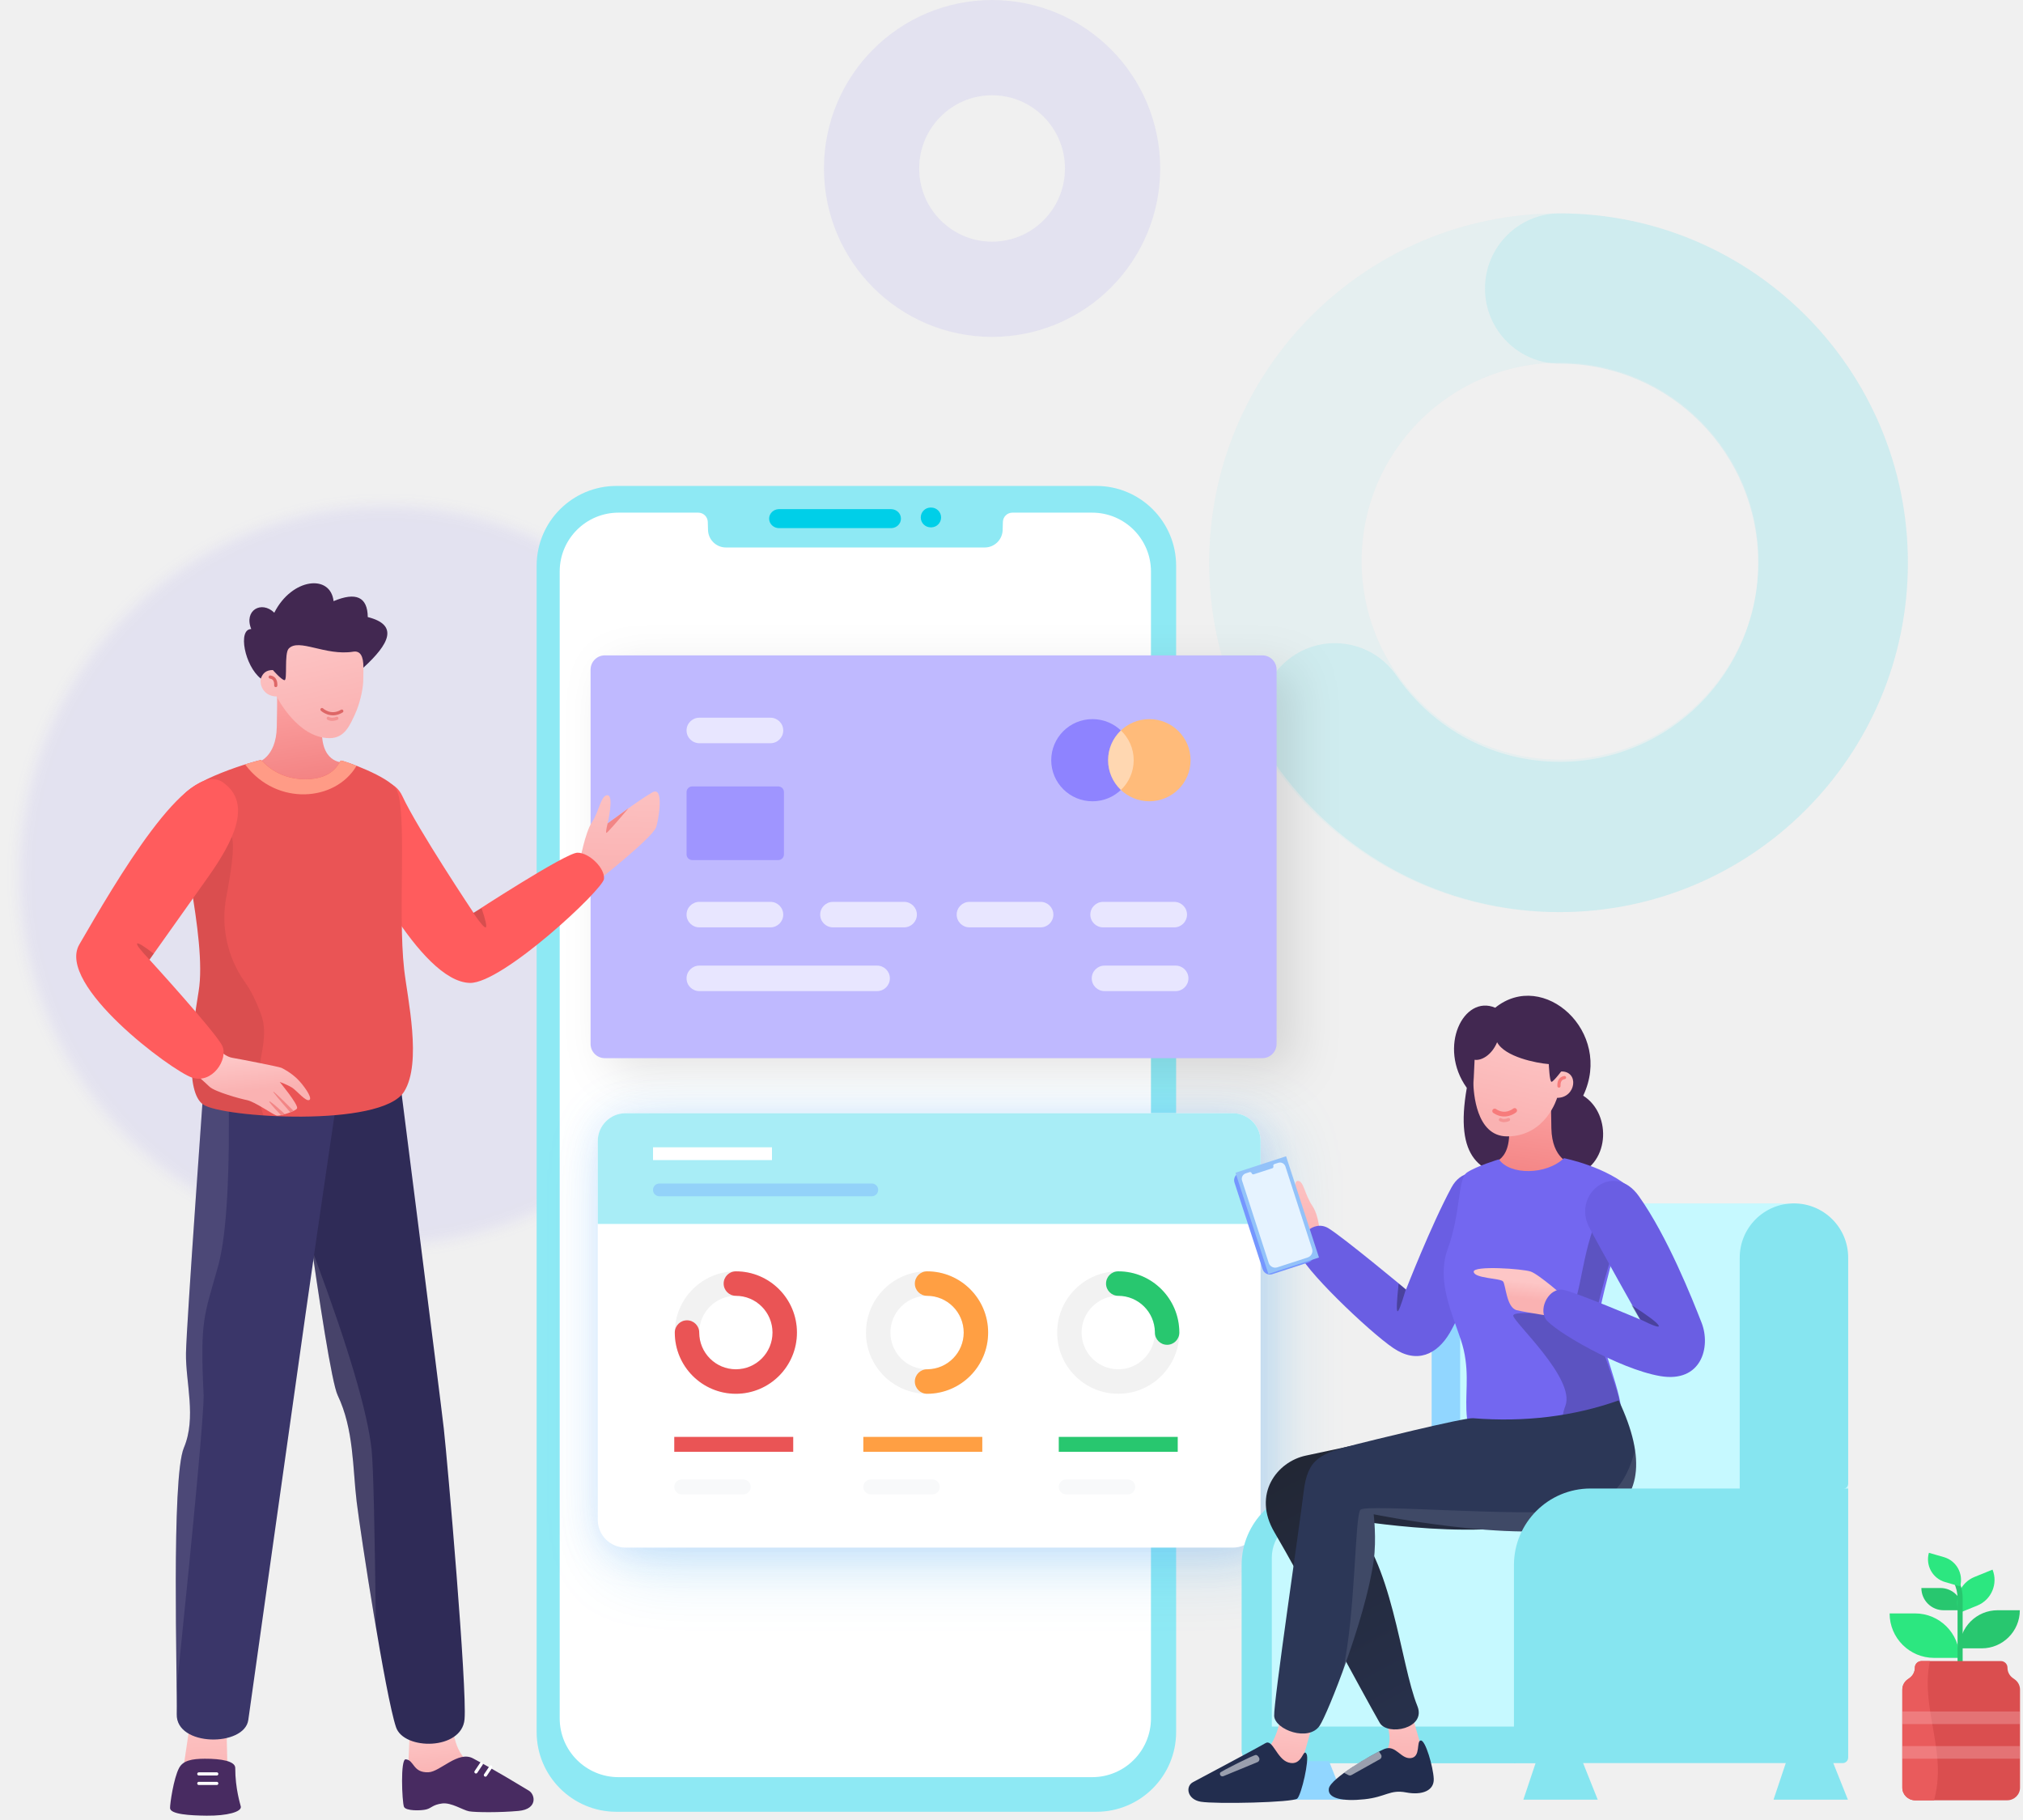
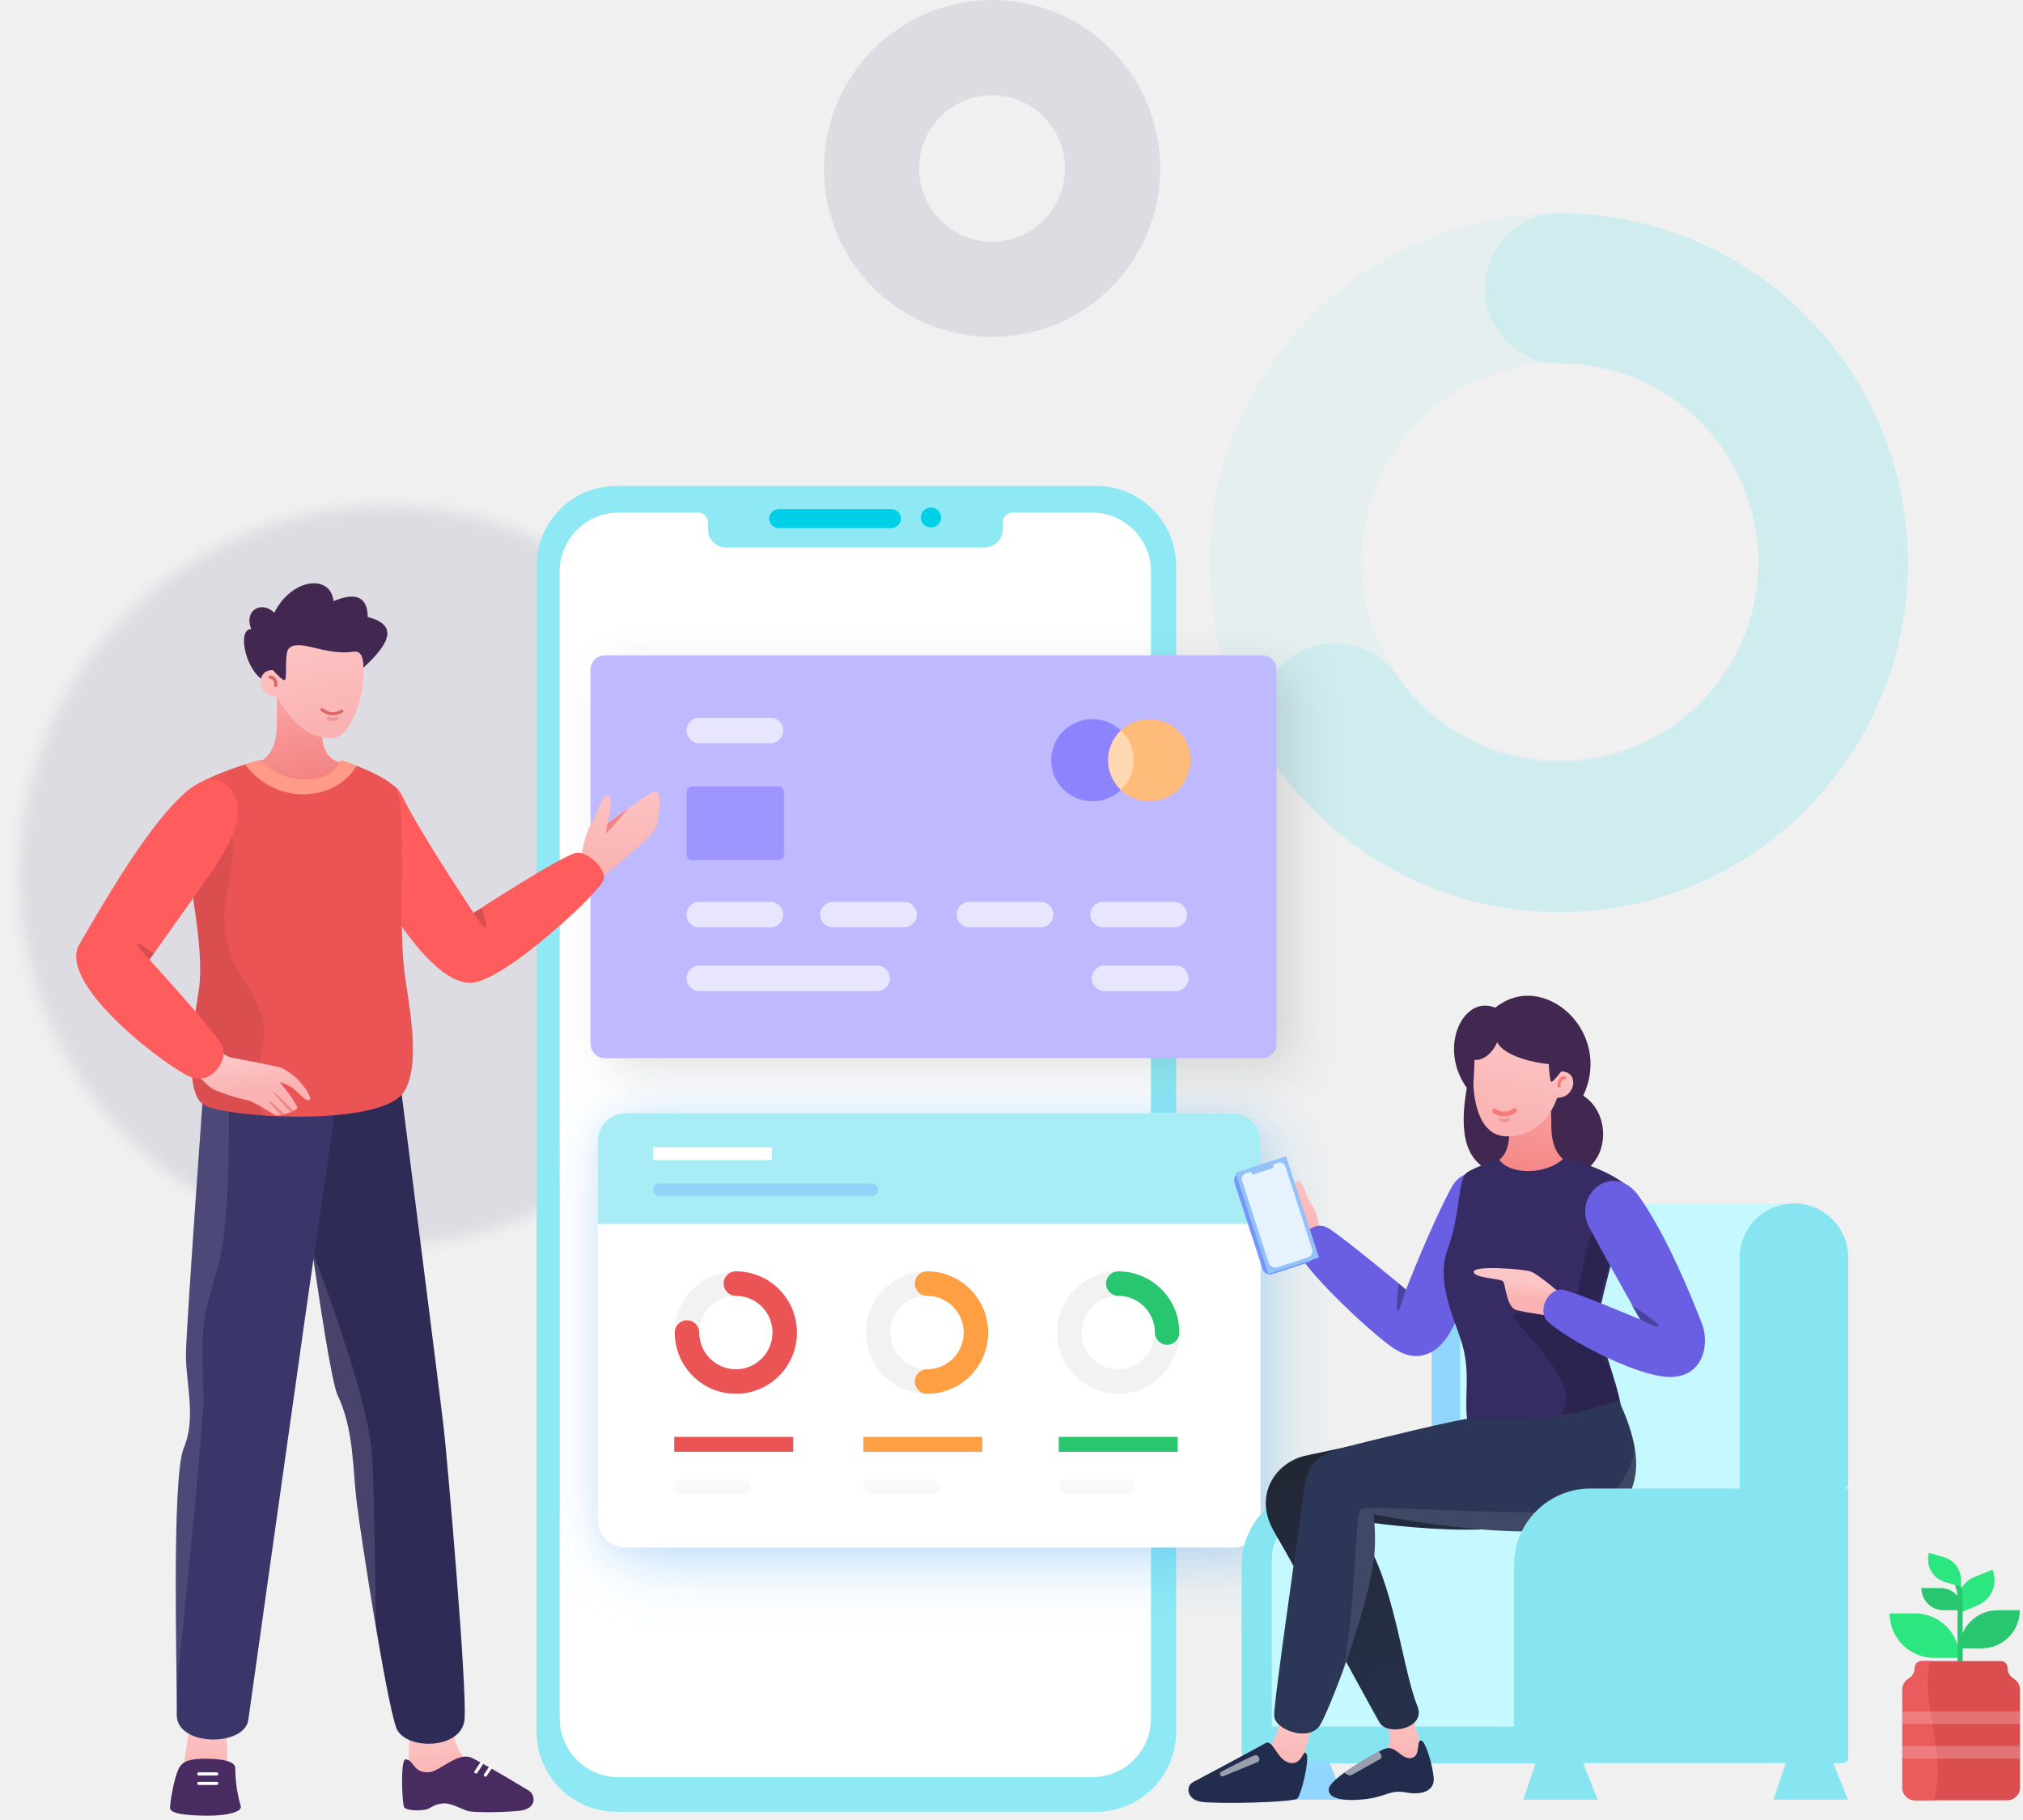
<svg xmlns="http://www.w3.org/2000/svg" xmlns:xlink="http://www.w3.org/1999/xlink" width="637px" height="573px" viewBox="0 0 637 573" version="1.1">
  <defs>
    <filter x="-2.6%" y="-2.6%" width="105.2%" height="105.2%" filterUnits="objectBoundingBox" id="filter-1">
      <feGaussianBlur stdDeviation="2" in="SourceGraphic" />
    </filter>
    <path d="M18.522,0 L43.63,0 C45.253,-7.42242666e-16 46.582,1.291 46.629,2.913 L46.703,5.483 C46.792,8.537 49.293,10.967 52.348,10.967 L133.831,10.967 C136.886,10.967 139.387,8.537 139.476,5.483 L139.55,2.913 C139.597,1.291 140.926,7.42242666e-16 142.549,0 L167.657,0 C177.886,-1.64974968e-14 186.179,8.293 186.179,18.522 L186.179,379.621 C186.179,389.85 177.886,398.143 167.657,398.143 L18.522,398.143 C8.293,398.143 4.01575893e-14,389.85 0,379.621 L0,18.522 C-1.25274242e-15,8.293 8.293,-1.67360005e-15 18.522,0 Z" id="path-2" />
    <path d="M8.757,0 L199.945,0 C204.781,-8.88398904e-16 208.702,3.921 208.702,8.757 L208.702,128.011 C208.702,132.847 204.781,136.768 199.945,136.768 L8.757,136.768 C3.921,136.768 4.14497961e-15,132.847 0,128.011 L0,8.757 C-5.92265936e-16,3.921 3.921,-2.66431478e-15 8.757,0 Z" id="path-4" />
    <filter x="-13.2%" y="-20.1%" width="131.1%" height="147.5%" filterUnits="objectBoundingBox" id="filter-6">
      <feOffset dx="5" dy="5" in="SourceAlpha" result="shadowOffsetOuter1" />
      <feGaussianBlur stdDeviation="10" in="shadowOffsetOuter1" result="shadowBlurOuter1" />
      <feColorMatrix values="0 0 0 0 0.076   0 0 0 0 0.583   0 0 0 0 0.879  0 0 0 0.229 0" type="matrix" in="shadowBlurOuter1" result="shadowMatrixOuter1" />
      <feOffset dx="0" dy="1" in="SourceAlpha" result="shadowOffsetOuter2" />
      <feGaussianBlur stdDeviation="5.5" in="shadowOffsetOuter2" result="shadowBlurOuter2" />
      <feColorMatrix values="0 0 0 0 0.504   0 0 0 0 0.7   0 0 0 0 1  0 0 0 0.234 0" type="matrix" in="shadowBlurOuter2" result="shadowMatrixOuter2" />
      <feMerge>
        <feMergeNode in="shadowMatrixOuter1" />
        <feMergeNode in="shadowMatrixOuter2" />
      </feMerge>
    </filter>
    <path d="M4.477,0 L211.527,0 C214,0 216.004,2.01 216.004,4.489 L216.004,122.332 C216.004,124.811 214,126.821 211.527,126.821 L4.477,126.821 C2.004,126.821 0,124.811 0,122.332 L0,4.489 C0,2.01 2.004,0 4.477,0 Z" id="path-7" />
    <filter x="-8.3%" y="-15.8%" width="122.2%" height="137.8%" filterUnits="objectBoundingBox" id="filter-8">
      <feOffset dx="6" dy="4" in="SourceAlpha" result="shadowOffsetOuter1" />
      <feGaussianBlur stdDeviation="7" in="shadowOffsetOuter1" result="shadowBlurOuter1" />
      <feColorMatrix values="0 0 0 0 0.019   0 0 0 0 0.019   0 0 0 0 0.019  0 0 0 0.11 0" type="matrix" in="shadowBlurOuter1" />
    </filter>
    <linearGradient x1="42.314%" y1="12.634%" x2="50%" y2="69.619%" id="linearGradient-9">
      <stop stop-color="#FDC6C6" offset="0%" />
      <stop stop-color="#FAB2B2" offset="100%" />
    </linearGradient>
    <linearGradient x1="46.204%" y1="-28.186%" x2="50%" y2="91.05%" id="linearGradient-10">
      <stop stop-color="#FDC6C6" offset="0%" />
      <stop stop-color="#FAB2B2" offset="100%" />
    </linearGradient>
    <linearGradient x1="44.814%" y1="-28.186%" x2="62.814%" y2="121.547%" id="linearGradient-11">
      <stop stop-color="#FFAFAF" offset="0%" />
      <stop stop-color="#F07777" offset="100%" />
    </linearGradient>
    <linearGradient x1="31.713%" y1="-6.917%" x2="55.144%" y2="91.235%" id="linearGradient-12">
      <stop stop-color="#FDC6C6" offset="0%" />
      <stop stop-color="#FAB2B2" offset="100%" />
    </linearGradient>
    <linearGradient x1="45.013%" y1="-28.186%" x2="50%" y2="91.05%" id="linearGradient-13">
      <stop stop-color="#FDC6C6" offset="0%" />
      <stop stop-color="#FAB2B2" offset="100%" />
    </linearGradient>
    <linearGradient x1="42.314%" y1="21.163%" x2="50%" y2="65.141%" id="linearGradient-14">
      <stop stop-color="#FDC6C6" offset="0%" />
      <stop stop-color="#FAB2B2" offset="100%" />
    </linearGradient>
    <linearGradient x1="45.136%" y1="-28.186%" x2="62.018%" y2="121.547%" id="linearGradient-15">
      <stop stop-color="#FFAFAF" offset="0%" />
      <stop stop-color="#F07777" offset="100%" />
    </linearGradient>
    <linearGradient x1="31.713%" y1="-6.206%" x2="55.144%" y2="90.72%" id="linearGradient-16">
      <stop stop-color="#FDC6C6" offset="0%" />
      <stop stop-color="#FAB2B2" offset="100%" />
    </linearGradient>
    <linearGradient x1="42.314%" y1="-3.86%" x2="50%" y2="78.278%" id="linearGradient-17">
      <stop stop-color="#FDC6C6" offset="0%" />
      <stop stop-color="#FAB2B2" offset="100%" />
    </linearGradient>
    <linearGradient x1="28.503%" y1="98.643%" x2="77.061%" y2="9.204%" id="linearGradient-18">
      <stop stop-color="#28324F" offset="0%" />
      <stop stop-color="#222735" offset="100%" />
    </linearGradient>
    <linearGradient x1="44.359%" y1="-28.186%" x2="50%" y2="91.05%" id="linearGradient-19">
      <stop stop-color="#FDC6C6" offset="0%" />
      <stop stop-color="#FAB2B2" offset="100%" />
    </linearGradient>
    <linearGradient x1="42.314%" y1="28.062%" x2="50%" y2="61.518%" id="linearGradient-20">
      <stop stop-color="#FDC6C6" offset="0%" />
      <stop stop-color="#FAB2B2" offset="100%" />
    </linearGradient>
    <linearGradient x1="42.314%" y1="8.536%" x2="50%" y2="71.77%" id="linearGradient-21">
      <stop stop-color="#FDC6C6" offset="0%" />
      <stop stop-color="#FAB2B2" offset="100%" />
    </linearGradient>
    <path d="M6.059,0 L31.005,0 C32.17,0 33.115,0.925 33.115,2.067 L33.115,2.126 C33.115,3.388 33.728,4.574 34.767,5.322 L35.413,5.788 C36.451,6.535 37.065,7.722 37.065,8.984 L37.065,39.872 C37.065,42.063 35.251,43.839 33.014,43.839 L4.051,43.839 C1.814,43.839 1.86636192e-13,42.063 1.86636192e-13,39.872 L1.86636192e-13,8.984 C1.86636192e-13,7.722 0.613,6.535 1.651,5.788 L2.298,5.322 C3.267,4.624 3.866,3.544 3.941,2.377 L3.95,2.067 C3.95,0.925 4.894,0 6.059,0 Z" id="path-22" />
  </defs>
  <g id="📝-Pages-New" stroke="none" stroke-width="1" fill="none" fill-rule="evenodd">
    <g id="Reset-Password" transform="translate(-139, -246)">
      <g id="Illustration" transform="translate(145, 261)">
        <g id="Shape">
-           <ellipse id="Oval" fill="#7367F0" opacity="0.1" filter="url(#filter-1)" cx="115.531" cy="260.607" rx="115.531" ry="116.393" />
+           <ellipse id="Oval" fill="#362c63" opacity="0.1" filter="url(#filter-1)" cx="115.531" cy="260.607" rx="115.531" ry="116.393" />
          <path d="M484.75,52.185 C423.999,52.185 374.75,101.434 374.75,162.185 C374.75,222.937 423.999,272.185 484.75,272.185 C545.501,272.185 594.75,222.937 594.75,162.185 C594.75,101.434 545.501,52.185 484.75,52.185 Z M485.25,99.185 C519.768,99.185 547.75,127.167 547.75,161.685 C547.75,196.203 519.768,224.185 485.25,224.185 C450.732,224.185 422.75,196.203 422.75,161.685 C422.75,127.167 450.732,99.185 485.25,99.185 Z" id="Oval" fill="#00CFE8" fill-rule="nonzero" opacity="0.05" />
-           <ellipse id="Oval" stroke="#7367F0" stroke-width="30" opacity="0.1" cx="306.383" cy="38.041" rx="37.944" ry="38.041" />
+           <ellipse id="Oval" stroke="#362c63" stroke-width="30" opacity="0.1" cx="306.383" cy="38.041" rx="37.944" ry="38.041" />
          <path d="M485.165,52.185 C545.687,52.185 594.75,101.434 594.75,162.185 C594.75,222.937 545.687,272.185 485.165,272.185 C448.704,272.185 415.237,254.153 394.923,224.605 C387.53,213.852 390.221,199.12 400.933,191.699 C411.538,184.353 426.029,186.927 433.491,197.412 L433.715,197.733 C445.321,214.614 464.362,224.873 485.165,224.873 C519.656,224.873 547.617,196.807 547.617,162.185 C547.617,127.91 520.213,100.059 486.198,99.505 L485.165,99.497 C472.15,99.497 461.598,88.906 461.598,75.841 C461.598,62.776 472.15,52.185 485.165,52.185 Z" id="Path" fill="#00CFE8" fill-rule="nonzero" opacity="0.1" />
        </g>
        <g id="Mobile-Banking-App" transform="translate(18, 138)">
          <g id="Phone3" transform="translate(144.9749, 0)">
            <path d="M25.137,0 L176.227,0 C190.109,-1.13278991e-14 201.364,11.254 201.364,25.137 L201.364,392.323 C201.364,406.206 190.109,417.46 176.227,417.46 L25.137,417.46 C11.254,417.46 -2.31133716e-14,406.206 -2.83662357e-14,392.323 L-2.83662357e-14,25.137 C-2.65136725e-14,11.254 11.254,6.10293932e-15 25.137,0 Z" id="Rectangle" fill="#8EE9F4" />
            <g id="Group-48" transform="translate(7.262298, 8.412419)">
              <mask id="mask-3" fill="white">
                <use xlink:href="#path-2" />
              </mask>
              <use id="Rectangle" fill="#FFFFFF" xlink:href="#path-2" />
              <ellipse id="Oval" fill-opacity="0.549" fill="#E97EFF" mask="url(#mask-3)" cx="70.585" cy="242.325" rx="15.969" ry="15.951" />
              <path d="M27.913,68.354 L159.667,68.354 C162.558,68.354 164.901,70.698 164.901,73.588 C164.901,76.479 162.558,78.822 159.667,78.822 L27.913,78.822 C25.023,78.822 22.679,76.479 22.679,73.588 C22.679,70.698 25.023,68.354 27.913,68.354 Z" id="Rectangle" fill-opacity="0.549" fill="#E97EFF" mask="url(#mask-3)" />
            </g>
            <path d="M111.597,7.308 C113.319,7.308 114.715,8.647 114.715,10.299 C114.715,11.914 113.38,13.231 111.711,13.288 L111.597,13.29 L76.329,13.29 C74.607,13.29 73.211,11.951 73.211,10.299 C73.211,8.684 74.546,7.368 76.215,7.31 L76.329,7.308 L111.597,7.308 Z" id="Path" fill="#00CFE8" fill-rule="nonzero" />
            <path d="M124.236,6.81 C125.958,6.81 127.355,8.205 127.355,9.925 C127.355,11.608 126.02,12.979 124.35,13.039 L124.236,13.041 L124.072,13.041 C122.35,13.041 120.953,11.646 120.953,9.925 C120.953,8.243 122.288,6.872 123.958,6.812 L124.072,6.81 L124.236,6.81 Z" id="Path" fill="#00CFE8" fill-rule="nonzero" />
          </g>
          <g id="BoardPieChart" transform="translate(164.2294, 197.5135)">
            <mask id="mask-5" fill="white">
              <use xlink:href="#path-4" />
            </mask>
            <g id="Rectangle">
              <use fill="black" fill-opacity="1" filter="url(#filter-6)" xlink:href="#path-4" />
              <use fill="#FFFFFF" fill-rule="evenodd" xlink:href="#path-4" />
            </g>
            <polygon id="Rectangle" fill="#A8EDF6" mask="url(#mask-5)" points="-4.682 -5.363 214.053 -5.363 214.053 34.862 -4.682 34.862" />
            <path d="M19.403,22.124 L86.286,22.124 C87.396,22.124 88.297,23.025 88.297,24.135 C88.297,25.246 87.396,26.147 86.286,26.147 L19.403,26.147 C18.292,26.147 17.392,25.246 17.392,24.135 C17.392,23.025 18.292,22.124 19.403,22.124 Z" id="Rectangle" fill="#6FA3FF" opacity="0.366" mask="url(#mask-5)" />
            <rect id="Rectangle" fill="#FFFFFF" mask="url(#mask-5)" x="17.392" y="10.727" width="37.459" height="4.023" />
            <rect id="Rectangle" fill="#EA5455" mask="url(#mask-5)" x="24.081" y="101.905" width="37.459" height="4.693" />
            <path d="M26.427,115.314 L45.815,115.314 C47.111,115.314 48.162,116.365 48.162,117.66 C48.162,118.956 47.111,120.007 45.815,120.007 L26.427,120.007 C25.132,120.007 24.081,118.956 24.081,117.66 C24.081,116.365 25.132,115.314 26.427,115.314 Z" id="Rectangle" fill="#F8F9FA" mask="url(#mask-5)" />
            <rect id="Rectangle" fill="#FF9F43" fill-rule="nonzero" mask="url(#mask-5)" x="83.615" y="101.905" width="37.459" height="4.693" />
            <path d="M85.961,115.314 L105.349,115.314 C106.645,115.314 107.695,116.365 107.695,117.66 C107.695,118.956 106.645,120.007 105.349,120.007 L85.961,120.007 C84.665,120.007 83.615,118.956 83.615,117.66 C83.615,116.365 84.665,115.314 85.961,115.314 Z" id="Rectangle" fill="#F8F9FA" mask="url(#mask-5)" />
            <rect id="Rectangle" fill="#28C76F" mask="url(#mask-5)" x="145.155" y="101.905" width="37.459" height="4.693" />
            <path d="M147.501,115.314 L166.889,115.314 C168.185,115.314 169.236,116.365 169.236,117.66 C169.236,118.956 168.185,120.007 166.889,120.007 L147.501,120.007 C146.205,120.007 145.155,118.956 145.155,117.66 C145.155,116.365 146.205,115.314 147.501,115.314 Z" id="Rectangle" fill="#F8F9FA" mask="url(#mask-5)" />
            <g id="Group-37" mask="url(#mask-5)">
              <g transform="translate(24.08098, 52.96396)" id="Group-5">
                <g transform="translate(0.167229, 0.167607)" />
              </g>
            </g>
            <g id="Group-3" mask="url(#mask-5)">
              <g transform="translate(144.6531, 49.77942)">
                <path d="M19.231,38.55 C29.853,38.55 38.463,29.92 38.463,19.275 C38.463,8.63 29.853,0 19.231,0 C8.61,0 0,8.63 0,19.275 C0,29.92 8.61,38.55 19.231,38.55 Z M19.231,30.84 C12.859,30.84 7.693,25.662 7.693,19.275 C7.693,12.888 12.859,7.71 19.231,7.71 C25.604,7.71 30.77,12.888 30.77,19.275 C30.77,25.662 25.604,30.84 19.231,30.84 Z" id="Oval" fill="#F2F2F2" />
                <path d="M38.463,19.275 C38.463,8.63 29.853,0 19.231,0 C17.107,0 15.385,1.726 15.385,3.855 C15.385,5.984 17.107,7.71 19.231,7.71 C25.532,7.71 30.653,12.771 30.768,19.058 L30.77,19.275 C30.77,21.404 32.492,23.13 34.616,23.13 C36.741,23.13 38.463,21.404 38.463,19.275 Z" id="Path" fill="#28C76F" />
              </g>
            </g>
            <g id="Group-4" mask="url(#mask-5)">
              <g transform="translate(84.45066, 49.77942)">
                <path d="M19.231,38.55 C29.853,38.55 38.463,29.92 38.463,19.275 C38.463,8.63 29.853,0 19.231,0 C8.61,0 0,8.63 0,19.275 C0,29.92 8.61,38.55 19.231,38.55 Z M19.231,30.84 C12.859,30.84 7.693,25.662 7.693,19.275 C7.693,12.888 12.859,7.71 19.231,7.71 C25.604,7.71 30.77,12.888 30.77,19.275 C30.77,25.662 25.604,30.84 19.231,30.84 Z" id="Oval" fill="#F2F2F2" fill-rule="evenodd" />
                <path d="M19.231,38.55 C29.853,38.55 38.463,29.92 38.463,19.275 C38.463,8.63 29.853,0 19.231,0 C17.107,0 15.385,1.726 15.385,3.855 C15.385,5.984 17.107,7.71 19.231,7.71 C25.604,7.71 30.77,12.888 30.77,19.275 C30.77,25.589 25.721,30.722 19.448,30.838 L19.231,30.84 C17.107,30.84 15.385,32.566 15.385,34.695 C15.385,36.824 17.107,38.55 19.231,38.55 Z" id="Path" fill="#FF9F43" fill-rule="nonzero" />
              </g>
            </g>
            <g id="Group-6" mask="url(#mask-5)">
              <g transform="translate(24.24821, 49.77942)">
                <path d="M19.231,38.55 C29.853,38.55 38.463,29.92 38.463,19.275 C38.463,8.63 29.853,0 19.231,0 C8.61,0 0,8.63 0,19.275 C0,29.92 8.61,38.55 19.231,38.55 Z M19.231,30.84 C12.859,30.84 7.693,25.662 7.693,19.275 C7.693,12.888 12.859,7.71 19.231,7.71 C25.604,7.71 30.77,12.888 30.77,19.275 C30.77,25.662 25.604,30.84 19.231,30.84 Z" id="Oval" fill="#F2F2F2" />
                <path d="M0,19.275 C0,29.92 8.61,38.55 19.231,38.55 C29.853,38.55 38.463,29.92 38.463,19.275 C38.463,8.63 29.853,0 19.231,0 C17.107,0 15.385,1.726 15.385,3.855 C15.385,5.984 17.107,7.71 19.231,7.71 C25.604,7.71 30.77,12.888 30.77,19.275 C30.77,25.662 25.604,30.84 19.231,30.84 C12.859,30.84 7.693,25.662 7.693,19.275 C7.693,17.146 5.971,15.42 3.846,15.42 C1.722,15.42 0,17.146 0,19.275 Z" id="Path" fill="#EA5455" />
              </g>
            </g>
          </g>
          <g id="VisaCard2" transform="translate(161.9642, 53.35135)">
            <g id="Rectangle">
              <use fill="black" fill-opacity="1" filter="url(#filter-8)" xlink:href="#path-7" />
              <use fill="#BFB9FF" fill-rule="evenodd" xlink:href="#path-7" />
            </g>
            <g id="Group-46" transform="translate(30.2182, 18.95627)">
              <g id="Group-45" transform="translate(0, 1.115074)">
                <g id="Group-43" transform="translate(114.8291, 0)">
                  <ellipse id="Oval" fill="#8E83FF" cx="12.983" cy="12.935" rx="12.983" ry="12.935" />
                  <ellipse id="Oval-Copy-10" fill="#FFBB7A" cx="30.89" cy="12.935" rx="12.983" ry="12.935" />
                  <path d="M21.819,3.681 L21.938,3.57 C24.419,5.926 25.965,9.25 25.965,12.935 C25.965,16.619 24.419,19.944 21.938,22.3 C19.454,19.945 17.907,16.62 17.907,12.935 C17.907,9.308 19.405,6.03 21.819,3.681 L21.938,3.57 L21.819,3.681 Z" id="Path" fill-opacity="0.416" fill="#FFFFFF" />
                </g>
                <path d="M1.791,21.186 L28.875,21.186 C29.864,21.186 30.666,21.985 30.666,22.971 L30.666,42.596 C30.666,43.581 29.864,44.38 28.875,44.38 L1.791,44.38 C0.802,44.38 4.97021279e-14,43.581 4.97021279e-14,42.596 L4.97021279e-14,22.971 C4.97021279e-14,21.985 0.802,21.186 1.791,21.186 Z" id="Rectangle" fill="#9F95FF" />
              </g>
              <g id="Group-44" transform="translate(0, 0.669045)" fill="#FFFFFF" fill-opacity="0.647">
                <path d="M4.029,57.984 L26.413,57.984 C28.638,57.984 30.442,59.781 30.442,61.998 C30.442,64.215 28.638,66.012 26.413,66.012 L4.029,66.012 C1.804,66.012 -1.03380426e-13,64.215 -1.03380426e-13,61.998 C-1.03380426e-13,59.781 1.804,57.984 4.029,57.984 Z" id="Rectangle" />
                <path d="M4.029,78.055 L59.989,78.055 C62.214,78.055 64.018,79.852 64.018,82.069 C64.018,84.286 62.214,86.084 59.989,86.084 L4.029,86.084 C1.804,86.084 -9.94042559e-14,84.286 -9.94042559e-14,82.069 C-9.94042559e-14,79.852 1.804,78.055 4.029,78.055 Z" id="Rectangle" />
                <path d="M131.617,78.055 L154.001,78.055 C156.226,78.055 158.03,79.852 158.03,82.069 C158.03,84.286 156.226,86.084 154.001,86.084 L131.617,86.084 C129.392,86.084 127.588,84.286 127.588,82.069 C127.588,79.852 129.392,78.055 131.617,78.055 Z" id="Rectangle" />
                <path d="M4.029,0 L26.413,0 C28.638,0 30.442,1.797 30.442,4.014 C30.442,6.231 28.638,8.029 26.413,8.029 L4.029,8.029 C1.804,8.029 0,6.231 0,4.014 C0,1.797 1.804,0 4.029,0 Z" id="Rectangle" />
                <path d="M46.111,57.984 L68.495,57.984 C70.72,57.984 72.524,59.781 72.524,61.998 C72.524,64.215 70.72,66.012 68.495,66.012 L46.111,66.012 C43.886,66.012 42.082,64.215 42.082,61.998 C42.082,59.781 43.886,57.984 46.111,57.984 Z" id="Rectangle-Copy-38" />
                <path d="M89.088,57.984 L111.472,57.984 C113.697,57.984 115.501,59.781 115.501,61.998 C115.501,64.215 113.697,66.012 111.472,66.012 L89.088,66.012 C86.863,66.012 85.059,64.215 85.059,61.998 C85.059,59.781 86.863,57.984 89.088,57.984 Z" id="Rectangle-Copy-39" />
                <path d="M131.169,57.984 L153.553,57.984 C155.778,57.984 157.582,59.781 157.582,61.998 C157.582,64.215 155.778,66.012 153.553,66.012 L131.169,66.012 C128.944,66.012 127.14,64.215 127.14,61.998 C127.14,59.781 128.944,57.984 131.169,57.984 Z" id="Rectangle-Copy-40" />
              </g>
            </g>
          </g>
          <g id="Men1.1" transform="translate(0, 30.64865)">
            <g id="LLeg" transform="translate(66.42274, 149.2404)">
              <path d="M52.059,209.111 C52.059,209.111 51.905,218.968 57.959,222.469 C64.011,225.97 73.389,232.476 73.389,232.476 L37.714,233.685 L38.731,209.022 L52.059,209.111 Z" id="Path" fill="url(#linearGradient-9)" />
              <path d="M37.338,221.046 C40.097,221.331 39.494,225.321 44.5,225.127 C48.147,224.985 53.835,218.259 58.514,220.75 C65.656,224.553 74.03,229.681 76.084,230.902 C78.137,232.123 78.948,236.729 72.881,237.294 C67.078,237.835 59.246,237.775 57.284,237.417 C55.322,237.06 51.682,234.557 48.754,234.957 C45.826,235.358 45.493,236.367 43.857,236.814 C42.22,237.261 37.281,237.358 36.769,235.979 C36.181,234.397 35.592,220.867 37.338,221.046 Z" id="Path" fill="#482B61" />
              <path d="M34.573,-1.98621069e-14 C34.573,-1.98621069e-14 48.182,106.815 49.32,116.917 C50.457,127.019 56.705,198.882 55.85,208.467 C54.979,218.229 36.717,218.282 34.267,210.917 C30.914,200.835 23.162,150.452 21.88,139.93 C20.598,129.409 21.048,117.194 15.896,106.42 C12.207,98.707 -3.4583696e-14,2.739 -3.4583696e-14,2.739 L34.573,-1.98621069e-14 Z" id="Path" fill="#2F2B57" />
              <path d="M26.574,123.435 L26.623,123.915 C27.142,129.495 27.578,147.976 27.929,179.36 L27.146,174.673 C24.689,159.809 22.508,145.085 21.88,139.93 C20.625,129.628 21.03,117.702 16.211,107.095 L15.896,106.42 C14.272,103.026 10.999,82.537 7.842,60.658 L8.834,63.312 C19.372,91.653 25.286,111.695 26.574,123.435 Z" id="Path" fill-opacity="0.192" fill="#FFFFFF" opacity="0.591" />
              <line x1="61.152" y1="222.465" x2="59.445" y2="225.018" id="Path-10" stroke="#FFFFFF" stroke-linecap="round" />
              <line x1="64.132" y1="223.463" x2="62.425" y2="226.017" id="Path-10" stroke="#FFFFFF" stroke-linecap="round" />
            </g>
            <g id="RLeg" transform="translate(29.16793, 151.8545)">
              <polygon id="Path" fill="url(#linearGradient-10)" points="6.418 208.758 3.226 230.314 18.657 230.236 18.152 208.357" />
              <path d="M0.382,233.802 C0.331,232.544 1.502,224.387 3.226,221.157 C4.476,218.814 7.249,218.265 11.306,218.249 C16.539,218.229 20.913,219.02 20.907,221.157 C20.888,227.696 22.546,232.725 22.658,233.299 C22.985,234.985 18.305,236.243 11.912,236.179 C6.679,236.127 0.463,235.763 0.382,233.802 Z" id="Path" fill="#482B61" />
              <path d="M54.336,0.893 C54.336,0.893 47.26,48.566 42.978,78.73 C38.769,108.37 26.305,196.782 25.018,206.037 C23.835,214.533 2.254,214.533 2.481,204.243 C2.708,193.953 0.71,129.832 4.728,120.338 C8.747,110.844 5.248,99.795 5.394,90.573 C5.541,81.35 11.32,1.509 11.32,1.509 L54.336,0.893 Z" id="Path" fill="#3A3669" />
              <path d="M15.629,62.713 L15.291,63.94 C11.194,78.66 9.78,79.986 10.941,103.464 L10.953,103.941 C10.994,109.848 8.185,140.414 2.526,195.639 L2.5,192.206 C2.302,169.677 1.472,128.942 4.626,120.593 L4.728,120.338 C8.747,110.844 5.248,99.795 5.394,90.573 C5.541,81.35 11.32,1.509 11.32,1.509 L18.702,1.403 L18.778,5.06 C19.309,33.622 18.259,52.84 15.629,62.713 L15.629,62.713 Z" id="Path" fill-opacity="0.192" fill="#FFFFFF" opacity="0.462" />
              <line x1="9.436" y1="223.03" x2="15.085" y2="223.03" id="Path-9" stroke="#FFFFFF" stroke-linecap="round" />
              <line x1="9.436" y1="226.025" x2="15.085" y2="226.025" id="Path-9" stroke="#FFFFFF" stroke-linecap="round" />
            </g>
            <g id="Head" transform="translate(52.24105, 0)">
              <path d="M4.794,56.429 C4.794,56.429 10.705,55.035 10.91,45.3 C11.115,35.565 10.971,32.243 10.971,32.243 L24.985,32.006 C24.985,32.006 25.127,42.855 25.129,46.78 C25.134,57.319 32.441,56.429 32.441,56.429 C32.441,56.429 30.922,64.975 19.124,65.642 C9.913,66.163 4.794,56.429 4.794,56.429 Z" id="Path" fill="url(#linearGradient-11)" />
              <g id="Head1" transform="translate(0.582624, 0)">
                <path d="M9.102,27.322 C3.294,27.096 4.241,35.642 10.275,35.63 C10.275,35.63 16.759,48.735 26.94,48.769 C31.844,48.785 33.445,44.395 34.915,41.313 C36.385,38.231 37.464,33.621 37.554,30.798 C37.65,27.789 37.662,17.901 37.662,17.901 L8.876,17.888 L9.102,27.322 Z" id="Path" fill="url(#linearGradient-12)" />
                <path d="M26.53,42.666 C27.446,43.052 28.464,42.826 29.223,42.382" id="Path" stroke="#F49494" stroke-linecap="round" transform="translate(27.87652, 42.62291) rotate(6) translate(-27.87652, -42.62291) " />
                <path d="M9.682,32.344 C10.049,31.021 9.888,29.867 8.582,29.341" id="Path-8" stroke="#DE6767" stroke-linecap="round" transform="translate(9.217431, 30.84216) rotate(-13) translate(-9.217431, -30.84216) " />
                <path d="M9.102,27.322 C9.102,27.322 11.773,30.42 12.76,30.506 C13.749,30.591 12.623,22.12 14.078,20.577 C17.274,17.186 25.626,22.948 34.408,21.541 C36.578,21.193 37.643,22.873 37.604,26.579 C45.814,19.055 48.791,13.119 38.98,10.64 C38.901,4.271 35.256,2.673 28.208,5.627 C27.266,-2.976 15.088,-1.677 9.544,9.267 C5.532,5.344 -0.108,8.511 2.286,14.415 C-2.035,14.415 0.217,26.024 5.308,30.011 C5.916,28.269 7.026,27.322 9.102,27.322 Z" id="Path" fill="#422851" />
                <path d="M24.764,38.962 C24.764,38.962 26.759,42.204 30.664,41.045" id="Path" stroke="#DE6767" stroke-linecap="round" transform="translate(27.71392, 40.12866) rotate(-15) translate(-27.71392, -40.12866) " />
              </g>
            </g>
            <g id="LArm" transform="translate(85.16583, 62.32707)">
              <g id="Group-3" transform="translate(85.96644, 17.48897) rotate(4) translate(-85.96644, -17.48897) translate(73.96644, 2.488965)">
                <path d="M-7.94013428e-14,23.728 C-7.94013428e-14,23.728 1.014,14.395 2.982,11.012 C4.949,7.628 5.209,2.157 7.293,2.211 C9.377,2.267 7.91,11.075 7.91,11.075 C7.91,11.075 17.056,3.159 21.261,0.357 C25.097,-2.198 23.728,9.73 23.209,11.275 C21.972,14.952 5.706,29.64 5.706,29.64 C5.706,29.64 0.433,24.522 -7.94013428e-14,23.728 Z" id="Path" fill="url(#linearGradient-13)" />
                <path d="M7.91,11.075 C7.573,13.084 7.523,14.081 7.76,14.064 C7.997,14.047 10.12,11.31 14.127,5.851 L7.91,11.075 Z" id="Path" fill="#F28585" />
              </g>
              <path d="M17.528,4.679 C22.259,14.939 39.955,41.45 39.955,41.45 C39.955,41.45 68.953,22.544 72.643,22.506 C76.333,22.467 81.343,27.363 81.028,30.741 C80.713,34.12 48.963,63.757 38.78,63.507 C22.947,63.119 3.092,21.946 1.053,16.443 C-4.407,1.703 12.913,-5.329 17.528,4.679 Z" id="Path" fill="#FF5C5D" />
              <path d="M39.85,41.431 C42.082,44.701 43.398,46.229 43.798,46.014 C44.198,45.8 43.759,43.801 42.482,40.018 L39.85,41.431 Z" id="Path-5" fill-opacity="0.16" fill="#000000" />
            </g>
            <g id="Body" transform="translate(32.50797, 55.66771)">
              <path d="M0.149,12.98 C-1.337,20.104 8.838,56.008 6.039,72.805 C3.825,86.09 1.711,104.381 7.449,108.443 C13.291,112.577 63.579,115.86 70.747,104.381 C76.434,95.275 71.778,75.079 70.747,65.867 C68.69,47.488 71.796,15.726 68.307,9.23 C66.142,5.2 51.384,0.003 50.83,0.164 C50.276,0.325 48.972,6.035 39.641,6.035 C30.309,6.035 26.189,0.164 25.687,0.003 C25.186,-0.158 1.494,6.535 0.149,12.98 Z" id="Path" fill="#EA5455" />
              <path d="M25.664,3.40471175e-05 L25.687,0.003 C26.189,0.164 30.309,6.035 39.641,6.035 C48.972,6.035 50.276,0.325 50.83,0.164 C51.03,0.106 53.08,0.746 55.721,1.777 L55.709,1.898 C49.039,13.098 30.696,14.479 20.892,1.665 L20.669,1.368 L21.764,1.029 C23.766,0.42 25.199,0.054 25.589,0.006 L25.664,3.40471175e-05 Z" id="Path" fill="#FF9B86" />
              <path d="M0.181,17.928 L1.003,18.042 C9.725,19.29 14.841,21.264 16.349,23.964 C17.339,25.736 16.879,31.728 14.968,41.941 L14.766,43.012 C12.994,52.27 15.02,61.846 20.369,69.572 L20.67,69.999 C22.479,72.53 24.147,75.863 25.673,79.997 C29.214,89.587 21.682,97.667 26.452,111.933 L25.478,111.862 C16.612,111.183 9.441,109.852 7.449,108.443 C1.711,104.381 3.825,86.09 6.039,72.805 C8.42,58.513 1.409,30.387 0.181,17.928 Z" id="Path" fill-opacity="0.067" fill="#000000" />
            </g>
            <g id="Rarm" transform="translate(0, 61.67254)">
              <g id="Group-2" transform="translate(36.33261, 83.2852)">
                <path d="M6.548,0 C6.548,0 9.896,3.949 12.753,4.441 C15.61,4.932 27.568,7.271 28.298,7.617 C28.988,7.945 31.347,9.187 33.364,11.179 C35.112,12.906 38.136,16.999 37.122,17.704 C36.038,18.457 33.112,14.765 31.644,13.853 C30.105,12.895 27.739,12.047 27.739,12.047 C27.739,12.047 33.591,19.107 33.219,20.34 C32.947,21.24 27.971,22.777 26.907,22.662 C25.843,22.547 19.98,18.254 17.345,17.754 C15.517,17.408 7.333,15.191 5.607,13.527 C3.882,11.862 -3.9524224e-14,8.483 -3.9524224e-14,8.483 L6.548,0 Z" id="Path" fill="url(#linearGradient-14)" />
                <path d="M32.091,21.158 C28.008,17.045 25.882,15.023 25.712,15.093 C25.541,15.163 27.32,17.328 31.048,21.588 L32.091,21.158 Z" id="Path" fill="#F28585" />
                <path d="M29.362,22.172 C26.303,19.37 24.674,18.036 24.474,18.171 C24.274,18.306 25.499,19.754 28.149,22.514 L29.362,22.172 Z" id="Path" fill="#F28585" />
              </g>
              <path d="M46.209,1.023 C55.664,7.677 49.347,19.771 41.503,30.865 C34.175,41.227 23.068,56.837 23.068,56.837 C23.068,56.837 43.953,79.713 45.97,83.945 C47.987,88.178 42.836,96.127 36.431,93.956 C30.026,91.785 -6.422,64.786 0.99,52.027 C12.311,32.538 35.04,-6.836 46.209,1.023 Z" id="Path" fill="#FF5C5D" />
              <path d="M23.068,56.837 C20.211,53.814 18.916,52.128 19.183,51.778 C19.45,51.428 21.193,52.489 24.413,54.959 L23.068,56.837 Z" id="Path-6" fill-opacity="0.16" fill="#000000" />
            </g>
          </g>
          <g id="Group-7" transform="translate(348.8459, 160.0541)">
            <path d="M42.222,155.619 L123.353,155.619 L123.353,155.619 L123.353,238.078 C123.353,240.287 121.562,242.078 119.353,242.078 L22.111,242.078 C19.901,242.078 18.111,240.287 18.111,238.078 L18.111,179.73 C18.111,166.414 28.906,155.619 42.222,155.619 Z" id="Rectangle" fill="#86E5F0" />
            <polygon id="Rectangle" fill="#86E5F0" points="27.619 225.012 104.398 225.012 104.398 242.078 27.619 242.078" />
            <polygon id="Path" fill="#86E5F0" points="125.399 241.46 130.243 253.59 106.829 253.59 110.886 241.46" />
            <polygon id="Path" fill="#91D6FF" points="45.628 241.46 50.472 253.59 27.058 253.59 31.116 241.46" />
            <polygon id="Path" fill="#86E5F0" points="204.173 241.46 209.016 253.59 185.603 253.59 189.66 241.46" />
            <path d="M101.538,66.333 L123.95,65.847 L123.95,65.847 L123.95,163.774 L77.95,163.774 L77.95,90.438 C77.95,77.326 88.429,66.617 101.538,66.333 Z" id="Rectangle" fill="#91D6FF" />
            <path d="M111.035,65.847 L187.266,65.847 C199.328,65.847 209.106,75.625 209.106,87.687 L209.106,164.022 C209.106,164.987 208.324,165.77 207.359,165.77 L86.924,165.77 L86.924,165.77 L86.924,89.958 C86.924,76.642 97.719,65.847 111.035,65.847 Z" id="Rectangle" fill="#C6F9FF" />
            <path d="M192.033,65.847 C201.462,65.847 209.106,73.491 209.106,82.92 L209.106,154.046 C209.106,155.011 208.324,155.793 207.359,155.793 L174.959,155.793 L174.959,155.793 L174.959,82.92 C174.959,73.491 182.603,65.847 192.033,65.847 Z" id="Rectangle" fill="#86E5F0" />
            <path d="M40.219,164.82 L118.499,164.82 L118.499,164.82 L118.499,230.574 L27.619,230.574 L27.619,177.42 C27.619,170.461 33.26,164.82 40.219,164.82 Z" id="Rectangle" fill="#C6F9FF" />
            <g id="Wom1.4" transform="translate(82.66293, 127.5) scale(-1, 1) translate(-82.66293, -127.5) translate(0.662928, 0)">
              <g id="Head" transform="translate(32.71943, 0.465078)">
                <path d="M10.006,56.875 C-2.193,54.033 -2.996,37.281 6.278,31.47 C-3.286,11.41 18.831,-8.507 33.981,3.776 C43.913,-0.478 52.167,16.121 42.925,29.013 C46.8,51.148 38.914,56.869 24.697,57.112 L10.006,56.875 Z" id="Path" fill="#422851" />
                <path d="M10.157,52.874 C10.157,52.874 16.091,51.48 16.297,41.752 C16.503,32.024 16.358,28.704 16.358,28.704 L29.429,28.468 C29.429,28.468 29.571,39.309 29.573,43.231 C29.579,53.764 36.914,52.874 36.914,52.874 C36.914,52.874 35.389,61.415 23.546,62.081 C14.299,62.602 10.157,52.874 10.157,52.874 Z" id="Path" fill="url(#linearGradient-15)" />
                <path d="M13.312,23.846 C7.481,23.62 8.432,32.16 14.489,32.149 C14.489,32.149 18.007,44.281 30.221,44.281 C40.14,44.281 40.786,30.141 40.876,27.32 C40.972,24.312 40.985,14.431 40.985,14.431 L13.085,14.418 L13.312,23.846 Z" id="Path" fill="url(#linearGradient-16)" />
                <path d="M28.082,35.158 C28.082,35.158 30.088,38.401 34.005,37.248" id="Path" stroke="#F77B7B" stroke-width="1.5" stroke-linecap="round" transform="translate(31.04382, 36.32699) rotate(-18) translate(-31.04382, -36.32699) " />
                <path d="M29.782,39.029 C30.701,39.415 31.573,39.415 32.336,38.972" id="Path" stroke="#F49494" stroke-linecap="round" transform="translate(31.05888, 39.14183) rotate(2) translate(-31.05888, -39.14183) " />
                <path d="M13.58,28.582 C13.947,27.261 13.785,26.107 12.473,25.58" id="Path-8" stroke="#F77B7B" stroke-linecap="round" transform="translate(13.11181, 27.08122) rotate(-13) translate(-13.11181, -27.08122) " />
                <path d="M12.389,22.791 C12.389,22.791 15.585,27.081 16.232,27.104 C16.88,27.127 17.106,21.524 17.106,21.524 C21.027,21.224 30.948,19.247 33.381,14.642 C35.081,18.705 38.333,20.51 40.469,20.164 L40.874,28.796 L41.871,11.441 L11.607,11.441 L12.389,22.791 Z" id="Path" fill="#422851" />
              </g>
              <g id="LLeg" transform="translate(36.89403, 131.6934)">
                <path d="M65.702,93.198 C65.702,93.198 60.471,103.769 64.759,107.1 C69.054,110.431 80.398,116.675 80.398,116.675 L50.344,114.785 L57.025,91.731 L65.702,93.198 Z" id="Path" fill="url(#linearGradient-17)" />
                <path d="M53.251,103.258 C54.734,103.431 53.151,108.427 56.362,108.807 C59.567,109.187 61.124,104.453 64.761,105.954 C68.398,107.454 81.662,115.213 82.184,118.384 C82.713,121.555 77.771,122.489 70.994,121.772 C64.217,121.056 62.967,118.644 57.88,119.616 C52.799,120.587 48.992,119.039 49.16,115.324 C49.327,111.609 51.768,103.085 53.251,103.258 Z" id="Path" fill="#222D4E" />
                <path d="M66.42,106.723 L65.76,107.714 C65.453,108.174 65.578,108.794 66.037,109.101 C66.059,109.115 66.081,109.129 66.104,109.142 L75.07,114.148 C75.361,114.31 75.713,114.317 76.01,114.166 L77.402,113.46 L77.402,113.46 C75.216,111.876 73.429,110.685 71.453,109.517 C69.937,108.62 68.258,107.695 66.42,106.723 Z" id="Path-14" fill-opacity="0.541" fill="#FFFFFF" />
                <path d="M20.43,0.032 C29.528,0.438 80.168,11.644 89.368,13.548 C98.569,15.452 106.347,25.754 99.331,37.684 C91.452,51.075 71.12,89.106 66.184,97.679 C63.741,101.923 51.415,99.543 54.31,92.421 C59.708,79.144 62.214,45.792 75.975,33.631 C75.975,33.631 29.698,41.689 9.708,32.458 C-4.82,25.748 -1.533,-0.951 20.43,0.032 Z" id="Path" fill="url(#linearGradient-18)" />
              </g>
              <g id="LArm" transform="translate(64.33522, 56.18919)">
                <path d="M57.456,21.704 C57.456,21.704 57.353,14.297 59.942,10.426 C62.532,6.555 62.635,2.443 64.595,2.577 C66.555,2.712 64.614,12.269 64.614,12.269 C64.614,12.269 67.101,11.319 68.887,10.116 C70.674,8.914 76.09,2.987 77.356,4.037 C79.503,5.827 76.046,15.922 74.163,17.94 C72.274,19.959 61.954,26.598 61.954,26.598 L57.456,21.704 Z" id="Path" fill="url(#linearGradient-19)" />
                <path d="M1.542,17.265 C5.775,27.087 13.524,45.13 16.719,50.514 C20.723,57.255 27.036,60.225 34.428,55.223 C42.196,49.968 63.583,29.468 64.21,24.825 C64.832,20.181 59.597,14.61 54.86,17.494 C50.124,20.379 30.442,36.767 30.442,36.767 C30.442,36.767 22.499,16.394 16.109,4.593 C10.576,-5.617 -4.9,2.333 1.542,17.265 Z" id="Path" fill="#6A5EE3" />
                <path d="M30.524,36.777 C31.947,41.604 32.824,43.877 33.156,43.598 C33.489,43.318 33.362,40.414 32.775,34.885 L30.524,36.777 Z" id="Path" fill-opacity="0.303" fill="#000000" />
              </g>
              <g id="PhoneMini4" transform="translate(135.9883, 69.68886) scale(-1, 1) rotate(-18) translate(-135.9883, -69.68886) translate(126.4883, 52.18886)">
                <g id="Group-3" transform="translate(-0, -0)">
                  <path d="M2.933,1.239 L14.885,1.239 C16.21,1.239 17.285,2.313 17.285,3.639 L17.285,32.361 C17.285,33.686 16.21,34.761 14.885,34.761 L2.933,34.761 C1.608,34.761 0.533,33.686 0.533,32.361 L0.533,3.639 C0.533,2.313 1.608,1.239 2.933,1.239 Z" id="Rectangle" fill="#7596FF" fill-rule="nonzero" />
                  <rect id="Rectangle" fill="#93C2F9" x="1.795" y="0.798" width="16.752" height="33.522" />
                  <path d="M4.789,1.995 L6.06,1.995 C6.318,1.995 6.534,2.182 6.578,2.428 L6.587,2.523 C6.587,2.814 6.823,3.05 7.114,3.05 L13.24,3.05 C13.499,3.05 13.714,2.864 13.759,2.618 L13.768,2.523 C13.768,2.232 14.004,1.995 14.295,1.995 L15.559,1.995 C16.498,1.995 17.268,2.719 17.343,3.639 L17.349,3.788 L17.349,3.788 L17.324,31.048 C17.322,32.237 16.358,33.201 15.169,33.203 L5.118,33.203 C3.98,33.204 3.048,32.322 2.969,31.203 L2.964,31.05 C2.964,31.049 2.964,31.048 2.966,31.048 L2.99,3.794 C2.991,2.8 3.796,1.995 4.789,1.995 Z" id="Rectangle" fill="#E6F3FF" fill-rule="nonzero" />
                </g>
              </g>
              <g id="Body" transform="translate(23.5795, 51.61278)">
-                 <path d="M0,10.007 C0,10.007 10.199,44.178 10.501,50.646 C10.804,57.115 2.159,76.127 3.631,80.932 C7.025,92.037 50.348,96.818 52.003,81.88 C52.775,74.913 51.169,68.661 53.02,60.452 C54.864,52.243 62.278,40.044 58.073,28.575 C53.868,17.106 54.995,6.496 51.987,4.49 C48.979,2.485 41.948,0.355 41.948,0.355 C38.529,5.389 26.986,5.316 21.479,-5.67113923e-14 C21.479,-5.67113923e-14 7.796,2.656 0,10.007 Z" id="Path" fill="#7367F0" />
+                 <path d="M0,10.007 C0,10.007 10.199,44.178 10.501,50.646 C10.804,57.115 2.159,76.127 3.631,80.932 C7.025,92.037 50.348,96.818 52.003,81.88 C52.775,74.913 51.169,68.661 53.02,60.452 C54.864,52.243 62.278,40.044 58.073,28.575 C53.868,17.106 54.995,6.496 51.987,4.49 C48.979,2.485 41.948,0.355 41.948,0.355 C38.529,5.389 26.986,5.316 21.479,-5.67113923e-14 C21.479,-5.67113923e-14 7.796,2.656 0,10.007 Z" id="Path" fill="#362c63" />
                <path d="M9.14,15.541 C15.939,26.336 15.918,45.132 19.57,47.594 C23.221,50.055 37.432,47.64 37.432,49.589 C37.432,51.538 17.793,69.404 21.017,77.944 C22.705,82.416 22.247,86.417 19.643,89.946 L18.793,89.761 C11.055,88.011 4.834,84.869 3.631,80.932 C2.159,76.127 11.801,57.115 11.499,50.646 C11.242,45.155 3.135,19.703 0.691,12.135 C2.681,8.622 5.497,9.757 9.14,15.541 Z" id="Path" fill-opacity="0.199" fill="#000000" />
              </g>
              <g id="RArm" transform="translate(0, 58.7632)">
                <path d="M44.313,37.031 C44.313,37.031 52.904,29.424 55.533,28.541 C58.163,27.658 73.566,26.597 73.469,28.592 C73.358,30.73 65.085,30.607 64.228,31.658 C63.371,32.709 63.176,39.895 59.936,40.702 C56.702,41.509 47.008,42.9 47.008,42.9 L44.313,37.031 Z" id="Path" fill="url(#linearGradient-20)" />
                <path d="M21.458,4.82 C12.407,17.601 4.679,37.07 1.713,44.66 C-1.253,52.25 1.739,63.699 14.782,61.451 C27.801,59.209 48.517,47.029 50.809,43.476 C53.101,39.923 49.619,33.457 45.234,34.304 C41.172,35.087 21.021,43.659 21.021,43.659 C21.021,43.659 33.985,20.669 37.15,14.506 C42.438,4.213 29.43,-6.441 21.458,4.82 Z" id="Path" fill="#6A5EE3" />
                <path d="M21.226,43.502 C16.7,45.752 14.713,46.406 15.265,45.462 C15.817,44.518 18.668,42.389 23.817,39.073 L21.226,43.502 Z" id="Path" fill-opacity="0.303" fill="#000000" />
              </g>
              <g id="RLeg" transform="translate(21.93699, 127.7027)">
                <path d="M112.262,97.613 C112.262,97.613 112.104,110.055 122.351,114.706 C132.591,119.358 139.886,119.078 138.958,122.674 C138.029,126.269 111.376,126.124 108.887,123.312 C106.765,120.92 102.152,98.642 100.882,100.345 L112.262,97.613 Z" id="Path" fill="url(#linearGradient-21)" />
                <path d="M104.156,111.54 C105.3,109.328 105.372,115.551 109.885,114.179 C113.548,113.066 114.8,106.697 117.114,108.092 C119.428,109.487 139.801,120.303 139.917,120.369 C142.425,121.72 141.724,125.816 137.488,126.531 C132.78,127.324 108.39,126.79 107.081,125.534 C105.772,124.279 103.238,113.314 104.156,111.54 Z" id="Path" fill="#222D4E" />
                <path d="M120.127,111.812 C119.787,111.812 119.456,112.086 119.136,112.634 C118.857,113.11 119.017,113.723 119.494,114.002 C119.533,114.025 119.575,114.046 119.618,114.064 L130.35,118.485 C130.759,118.653 131.226,118.458 131.395,118.05 C131.481,117.84 131.475,117.603 131.377,117.399 C131.377,117.399 131.377,117.399 131.377,117.399 C131.178,116.984 120.895,111.812 120.127,111.812 Z" id="Path-14" fill-opacity="0.541" fill="#FFFFFF" />
                <path d="M5.881,0.176 C-2.937,18.81 -1.15,31.326 11.243,37.724 C29.22,47.006 83.037,36.028 83.037,36.028 C83.037,36.028 82.075,43.775 83.037,50.684 C85.549,68.729 97.494,98.793 100.021,102.571 C103.516,107.795 114.163,103.855 114.363,99.505 C114.564,95.155 106.337,39.601 105.086,29.007 C103.842,18.413 99.913,16.874 88.437,13.978 C85.801,13.312 54.623,5.56 51.767,5.786 C35.407,7.08 20.111,5.21 5.881,0.176 Z" id="Path" fill="#2C3757" />
                <path d="M20.381,34.839 C38.179,36.835 85.299,32.722 87.191,34.591 C88.998,36.375 88.697,67.418 92.749,85.386 L92.133,83.689 C88.321,73.097 84.364,60.214 83.037,50.684 C82.075,43.775 83.037,36.028 83.037,36.028 L80.867,36.448 C70.637,38.371 27.062,45.892 11.243,37.724 C2.671,33.298 -0.827,25.946 0.749,15.667 C3.463,27.285 10.007,33.676 20.381,34.839 Z" id="Path" fill-opacity="0.192" fill="#FFFFFF" opacity="0.462" />
              </g>
            </g>
            <path d="M127.976,155.619 L209.106,155.619 L209.106,155.619 L209.106,240.331 C209.106,241.296 208.324,242.078 207.359,242.078 L103.864,242.078 L103.864,242.078 L103.864,179.73 C103.864,166.414 114.659,155.619 127.976,155.619 Z" id="Rectangle" fill="#86E5F0" />
          </g>
          <g id="Group-80" transform="translate(571, 335)">
            <path d="M0,20 L8,20 C15.732,20 22,26.268 22,34 L22,34 L22,34 L14,34 C6.268,34 9.46895252e-16,27.732 0,20 L0,20 L0,20 Z" id="Rectangle" fill="#2CE780" />
            <path d="M10,12 L16,12 C19.866,12 23,15.134 23,19 L23,19 L23,19 L17,19 C13.134,19 10,15.866 10,12 L10,12 L10,12 Z" id="Rectangle" fill="#28C76F" />
            <path d="M22,19 L29,19 C35.627,19 41,24.373 41,31 L41,31 L41,31 L34,31 C27.373,31 22,25.627 22,19 L22,19 L22,19 Z" id="Rectangle" fill="#28C76F" transform="translate(31.5, 25) scale(-1, 1) translate(-31.5, -25) " />
            <path d="M19.74,8.675 L25.886,8.685 C30.683,8.693 34.571,12.581 34.579,17.379 L34.579,17.379 L34.579,17.379 L28.433,17.368 C23.635,17.36 19.748,13.472 19.74,8.675 L19.74,8.675 L19.74,8.675 Z" id="Rectangle" fill="#2CE780" transform="translate(27.15928, 13.02662) scale(-1, 1) rotate(22) translate(-27.15928, -13.02662) " />
            <path d="M17.765,5 C20.893,6.983 22.877,10.756 22.994,14.897 L23,15.286 L23,45 L21.395,45 L21.395,15.286 C21.395,11.802 19.819,8.589 17.267,6.828 L17,6.651 L17.765,5 Z" id="Path" fill="#28C76F" />
            <g id="Group-84" transform="translate(4, 35)">
              <mask id="mask-23" fill="white">
                <use xlink:href="#path-22" />
              </mask>
              <use id="Rectangle" fill="#DA4E4F" xlink:href="#path-22" />
              <path d="M-1.013,-1.984 L9.114,-1.984 C4.645,15.063 15.53,29.2 9.114,46.616 L-1.013,46.616 L-1.013,-1.984 Z" id="Rectangle" fill="#E95B5C" mask="url(#mask-23)" />
              <rect id="Rectangle" fill-opacity="0.258" fill="#FFDFE2" mask="url(#mask-23)" x="-2.69835458e-13" y="26.78" width="37.065" height="3.967" />
              <rect id="Rectangle" fill-opacity="0.258" fill="#FFDFE2" mask="url(#mask-23)" x="1.87085917e-13" y="15.869" width="37.065" height="3.967" />
            </g>
            <path d="M11.103,2.475 L16.012,2.481 C20.125,2.486 23.458,5.819 23.463,9.932 L23.463,9.932 L23.463,9.932 L18.554,9.925 C14.441,9.92 11.109,6.587 11.103,2.475 L11.103,2.475 L11.103,2.475 Z" id="Rectangle" fill="#2CE780" transform="translate(17.28318, 6.203151) rotate(16) translate(-17.28318, -6.203151) " />
          </g>
        </g>
      </g>
    </g>
  </g>
</svg>
